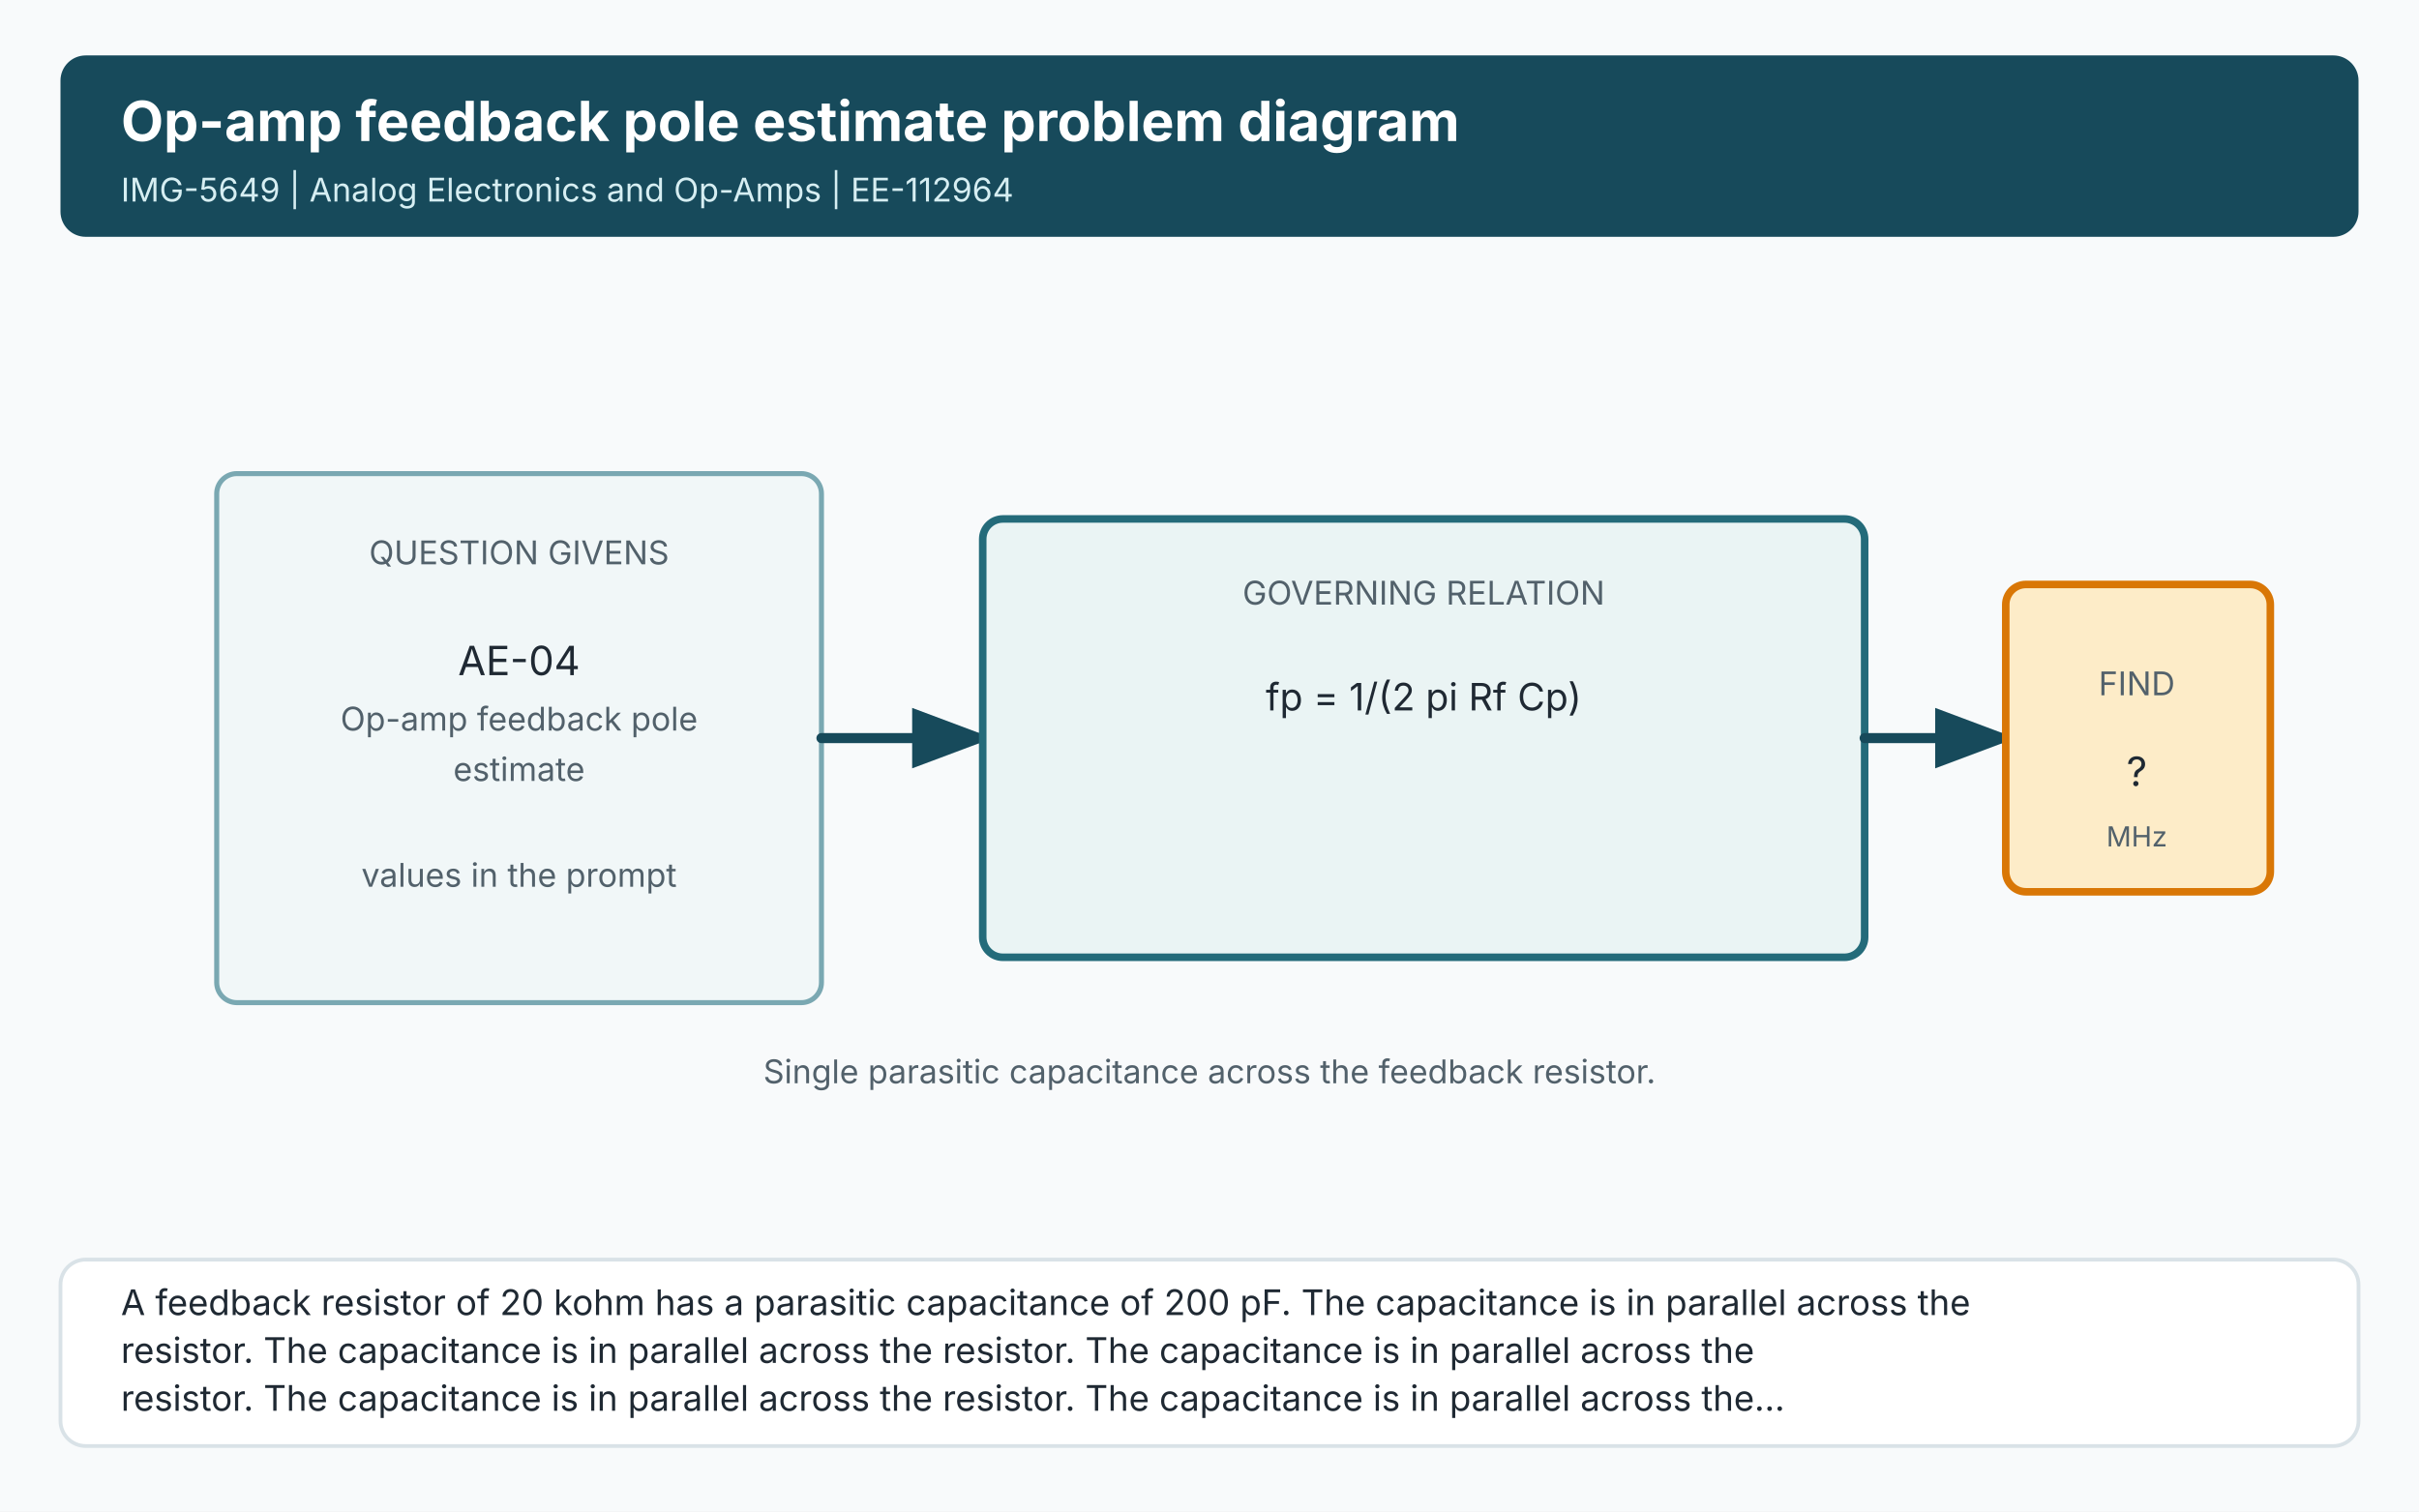
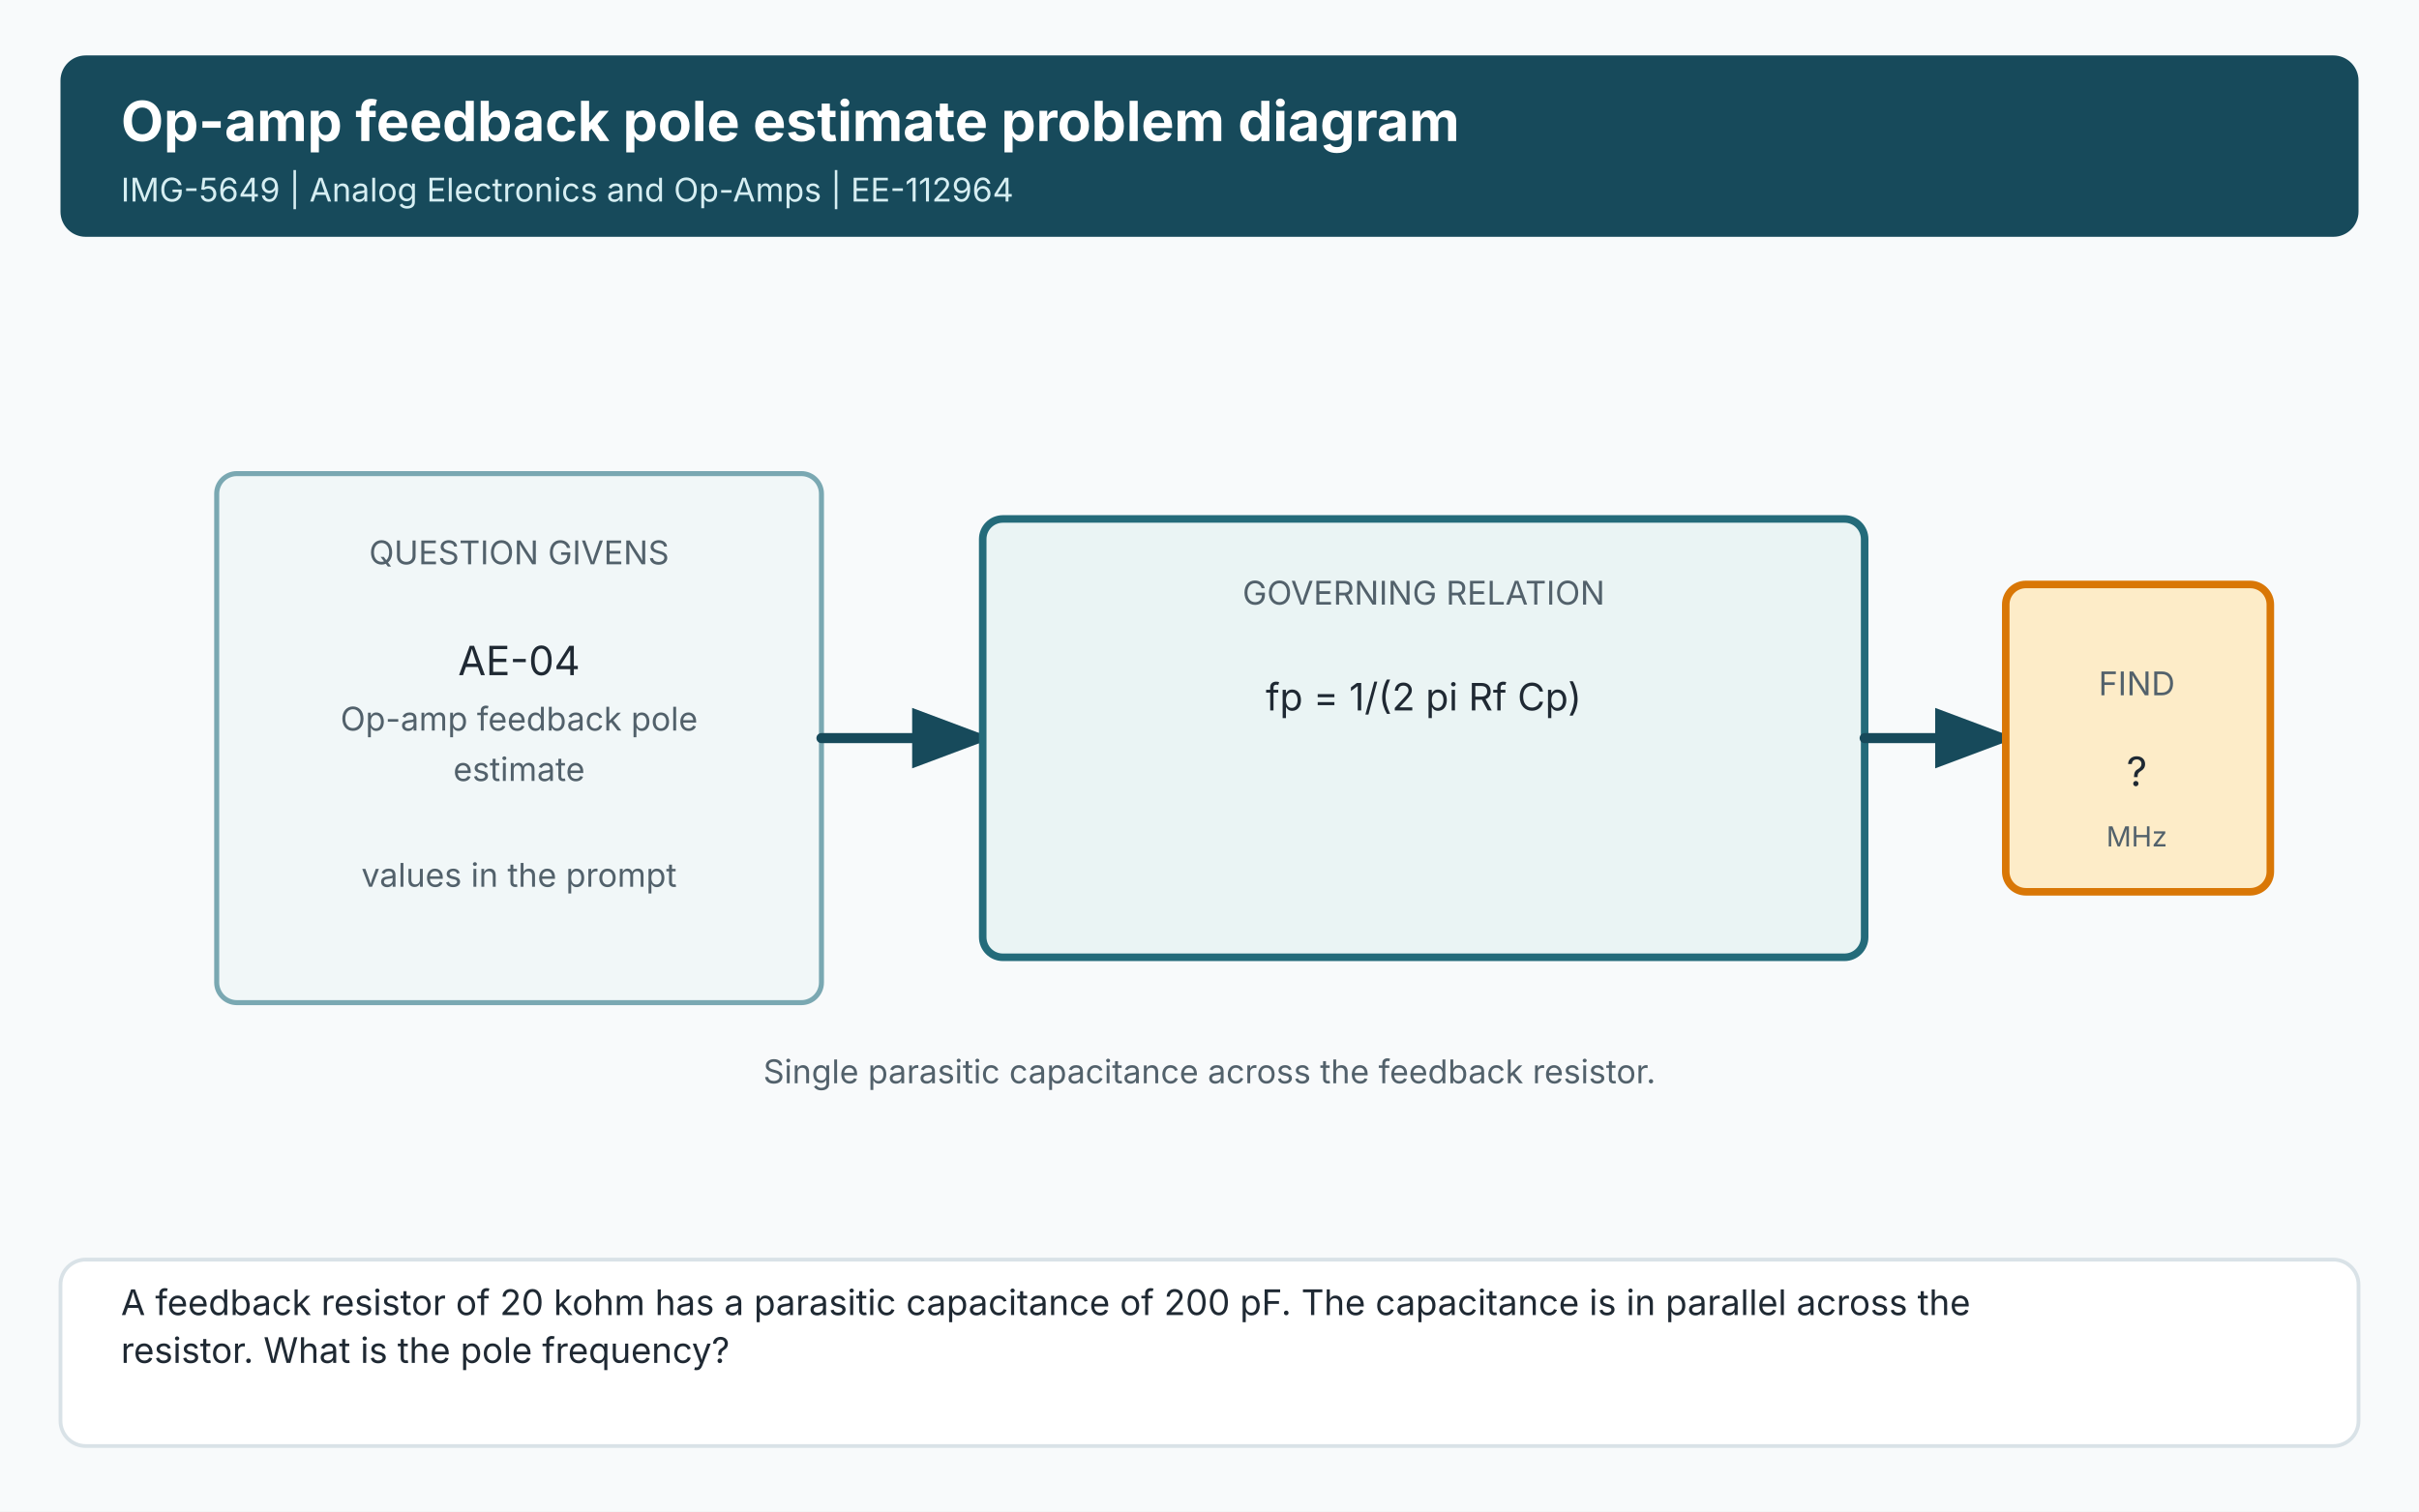
<svg xmlns="http://www.w3.org/2000/svg" width="960" height="600" viewBox="0 0 960 600" role="img" aria-labelledby="title desc">
  <defs>
    <marker id="arrow" markerWidth="10" markerHeight="10" refX="7" refY="3" orient="auto" markerUnits="strokeWidth">
      <path d="M0,0 L0,6 L8,3 z" fill="#174A5B" />
    </marker>
    <style>
.wire{stroke:#174A5B;stroke-width:4;fill:none;stroke-linecap:round;stroke-linejoin:round}
.thin{stroke:#44606B;stroke-width:2.4;fill:none;stroke-linecap:round;stroke-linejoin:round}
.accent{stroke:#D97706;stroke-width:4;fill:none;stroke-linecap:round;stroke-linejoin:round}
.accentFill{fill:#FDECC8;stroke:#D97706;stroke-width:3}
.box{fill:#EAF4F4;stroke:#246B7A;stroke-width:3}
.panel{fill:#FFFFFF;stroke:#D9E2E7;stroke-width:1.5}
.soft{fill:#F1F7F8;stroke:#7AA8B2;stroke-width:2}
.label{font-family:Inter,Arial,sans-serif;font-size:16px;fill:#1F2933}
.small{font-family:Inter,Arial,sans-serif;font-size:13px;fill:#52616B}
.tiny{font-family:Inter,Arial,sans-serif;font-size:11px;fill:#52616B}
.math{font-family:Inter,Arial,sans-serif;font-size:15px;fill:#1F2933}
</style>
  </defs>
  <rect x="0" y="0" width="960" height="600" fill="#F8FAFB" />
  <rect x="24" y="22" width="912" height="72" rx="10" fill="#174A5B" />
  <text x="48" y="56" font-family="Inter,Arial,sans-serif" font-size="22" font-weight="700" fill="#FFFFFF">Op-amp feedback pole estimate problem diagram</text>
  <text x="48" y="80" font-family="Inter,Arial,sans-serif" font-size="13" fill="#D6EEF2">IMG-5649 | Analog Electronics and Op-Amps | EE-112964</text>
  <rect class="soft" x="86" y="188" width="240" height="210" rx="8" />
  <text class="small" x="206" y="224" text-anchor="middle">QUESTION GIVENS</text>
  <text class="label" x="206" y="268" text-anchor="middle">AE-04</text>
  <text class="small" x="206" y="352" text-anchor="middle">values in the prompt</text>
  <line class="wire" x1="326" y1="293" x2="390" y2="293" marker-end="url(#arrow)" />
  <rect class="box" x="390" y="206" width="350" height="174" rx="8" />
  <text class="small" x="565" y="240" text-anchor="middle">GOVERNING RELATION</text>
  <line class="wire" x1="740" y1="293" x2="796" y2="293" marker-end="url(#arrow)" />
  <rect class="accentFill" x="796" y="232" width="105" height="122" rx="8" />
  <text class="small" x="848" y="276" text-anchor="middle">FIND</text>
  <text class="label" x="848" y="312" text-anchor="middle">?</text>
  <text class="tiny" x="848" y="336" text-anchor="middle">MHz</text>
  <text class="small" x="206" y="290" text-anchor="middle">Op-amp feedback pole</text>
  <text class="small" x="206" y="310" text-anchor="middle">estimate</text>
  <text class="math" x="565" y="282" text-anchor="middle">fp = 1/(2 pi Rf Cp)</text>
  <text class="small" x="480" y="430" text-anchor="middle">Single parasitic capacitance across the feedback resistor.</text>
  <rect class="panel" x="24" y="500" width="912" height="74" rx="10" />
  <text x="48" y="522" font-family="Inter,Arial,sans-serif" font-size="14" fill="#1F2933">A feedback resistor of 20 kohm has a parasitic capacitance of 200 pF. The capacitance is in parallel across the</text>
-   <text x="48" y="541" font-family="Inter,Arial,sans-serif" font-size="14" fill="#1F2933">resistor. The capacitance is in parallel across the resistor. The capacitance is in parallel across the</text>
-   <text x="48" y="560" font-family="Inter,Arial,sans-serif" font-size="14" fill="#1F2933">resistor. The capacitance is in parallel across the resistor. The capacitance is in parallel across the...</text>
+   <text x="48" y="541" font-family="Inter,Arial,sans-serif" font-size="14" fill="#1F2933">resistor. What is the pole frequency?</text>
</svg>
